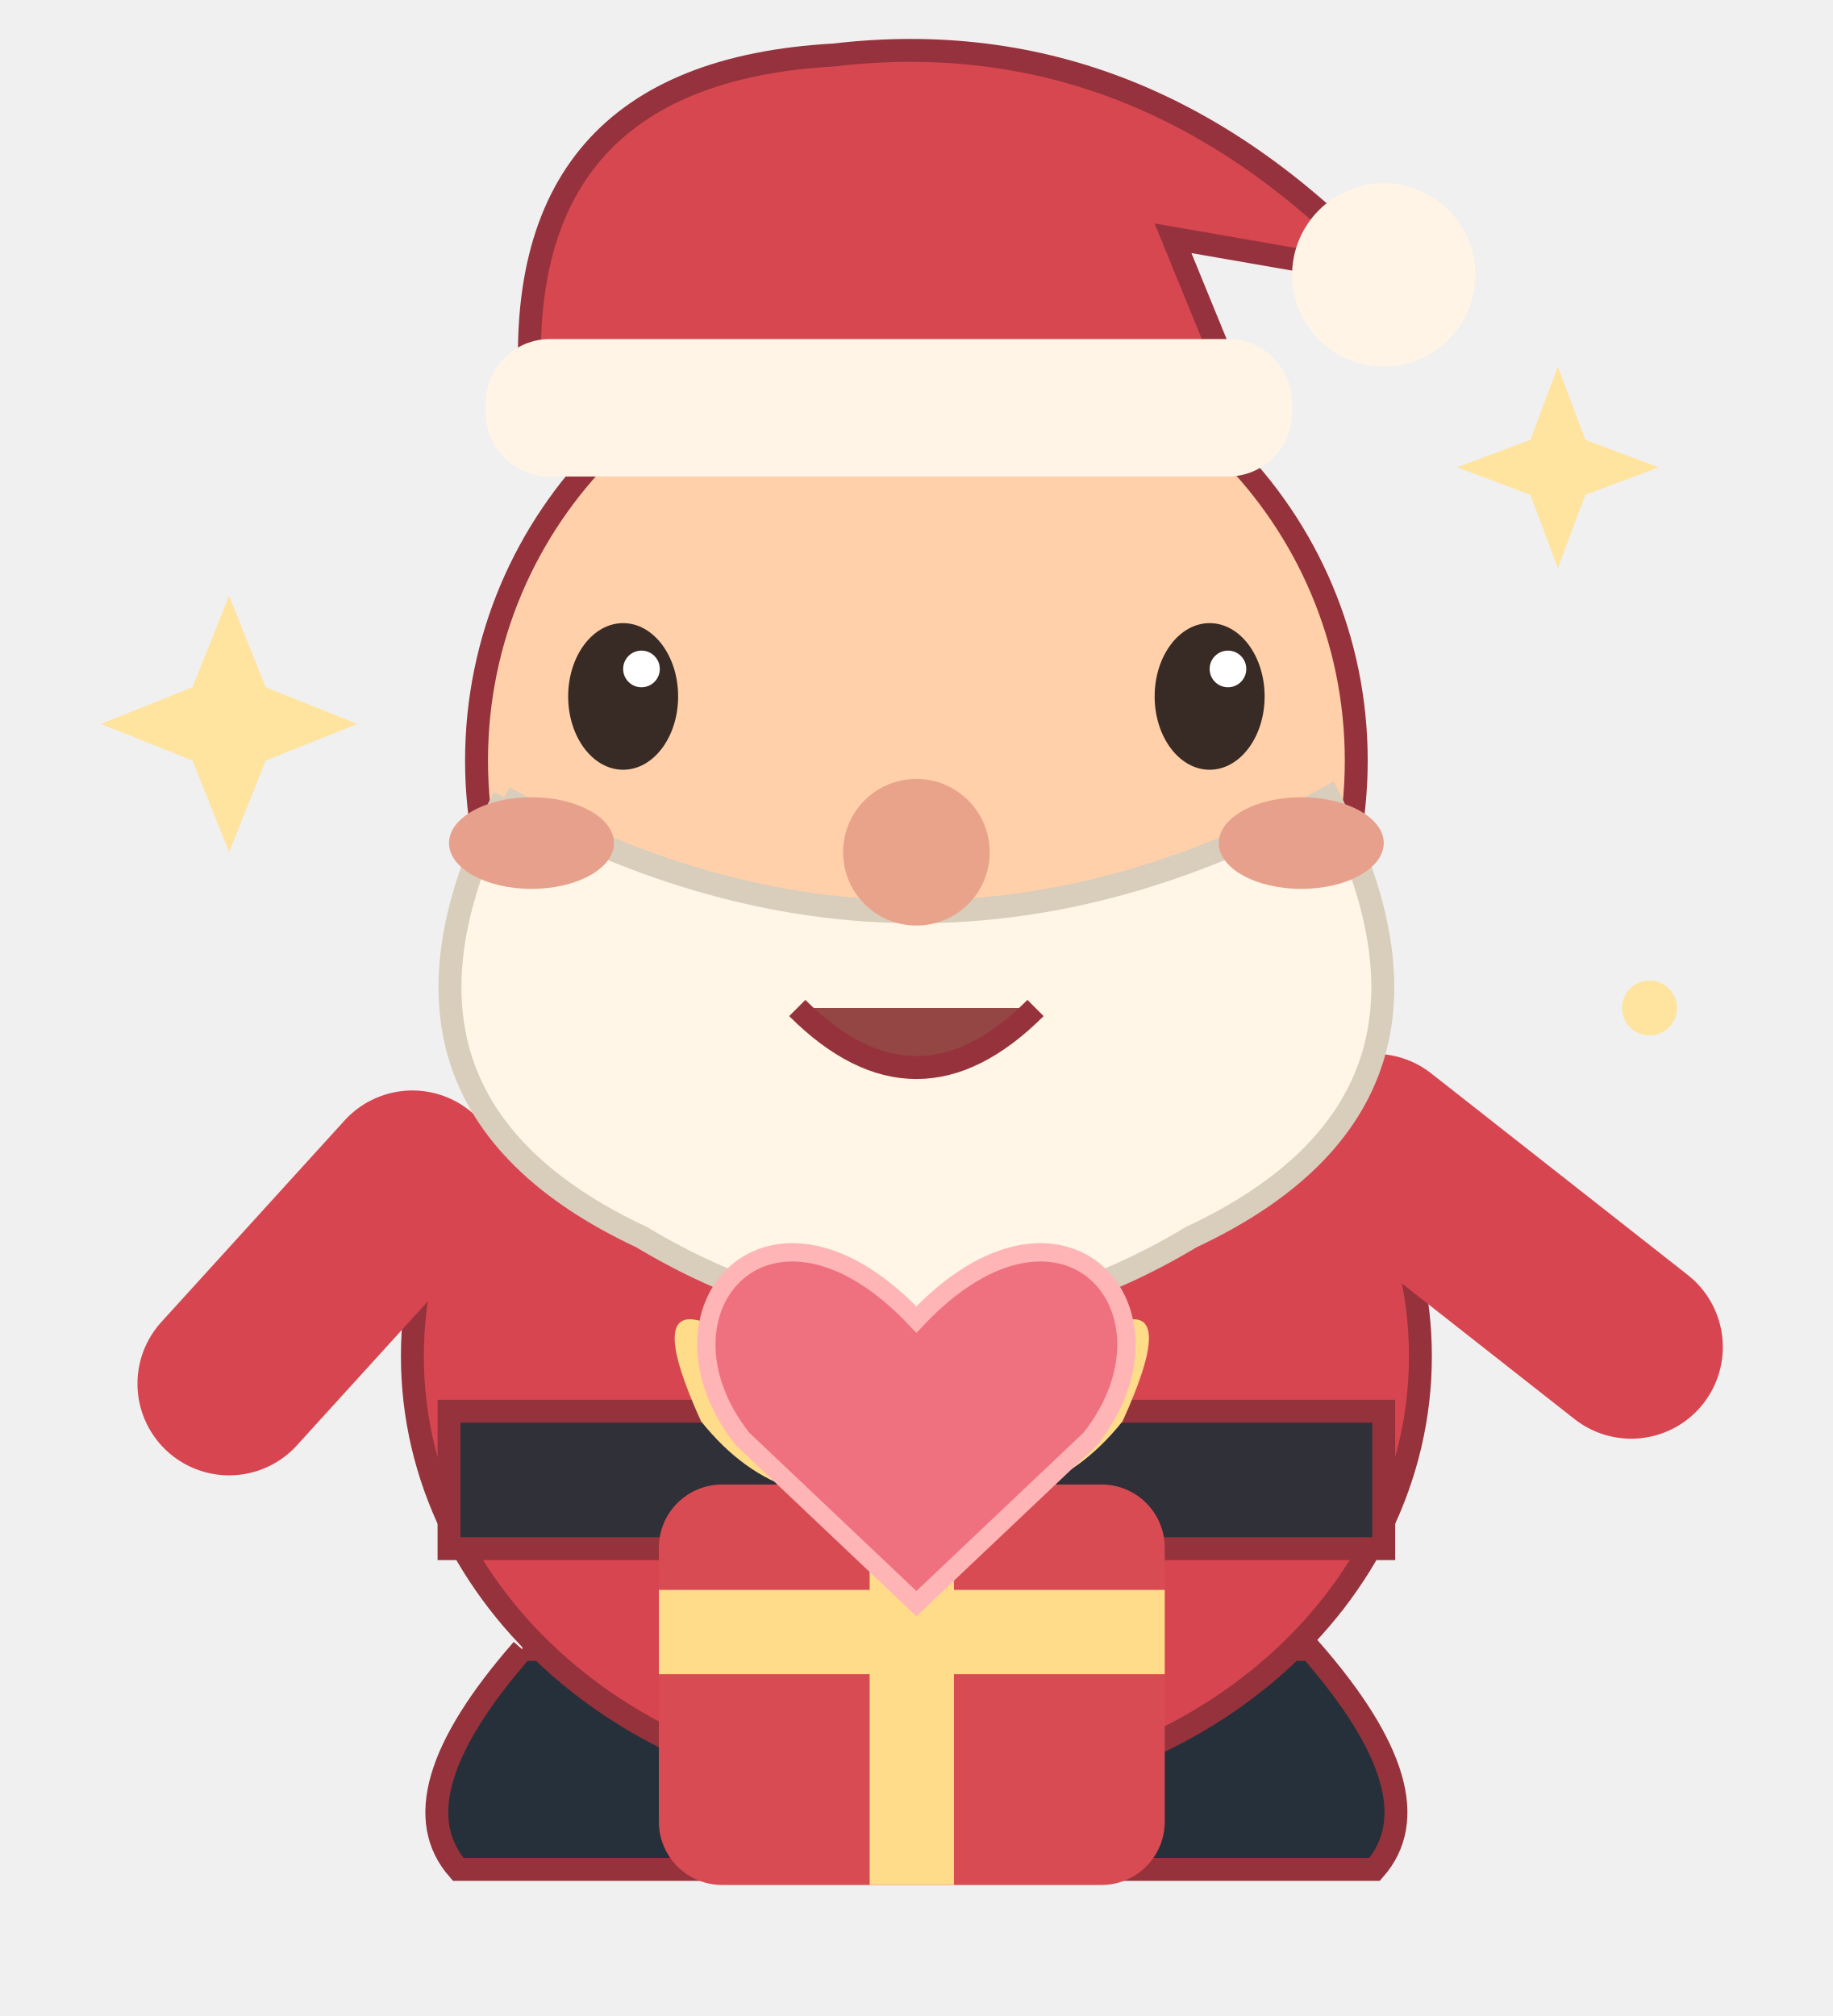
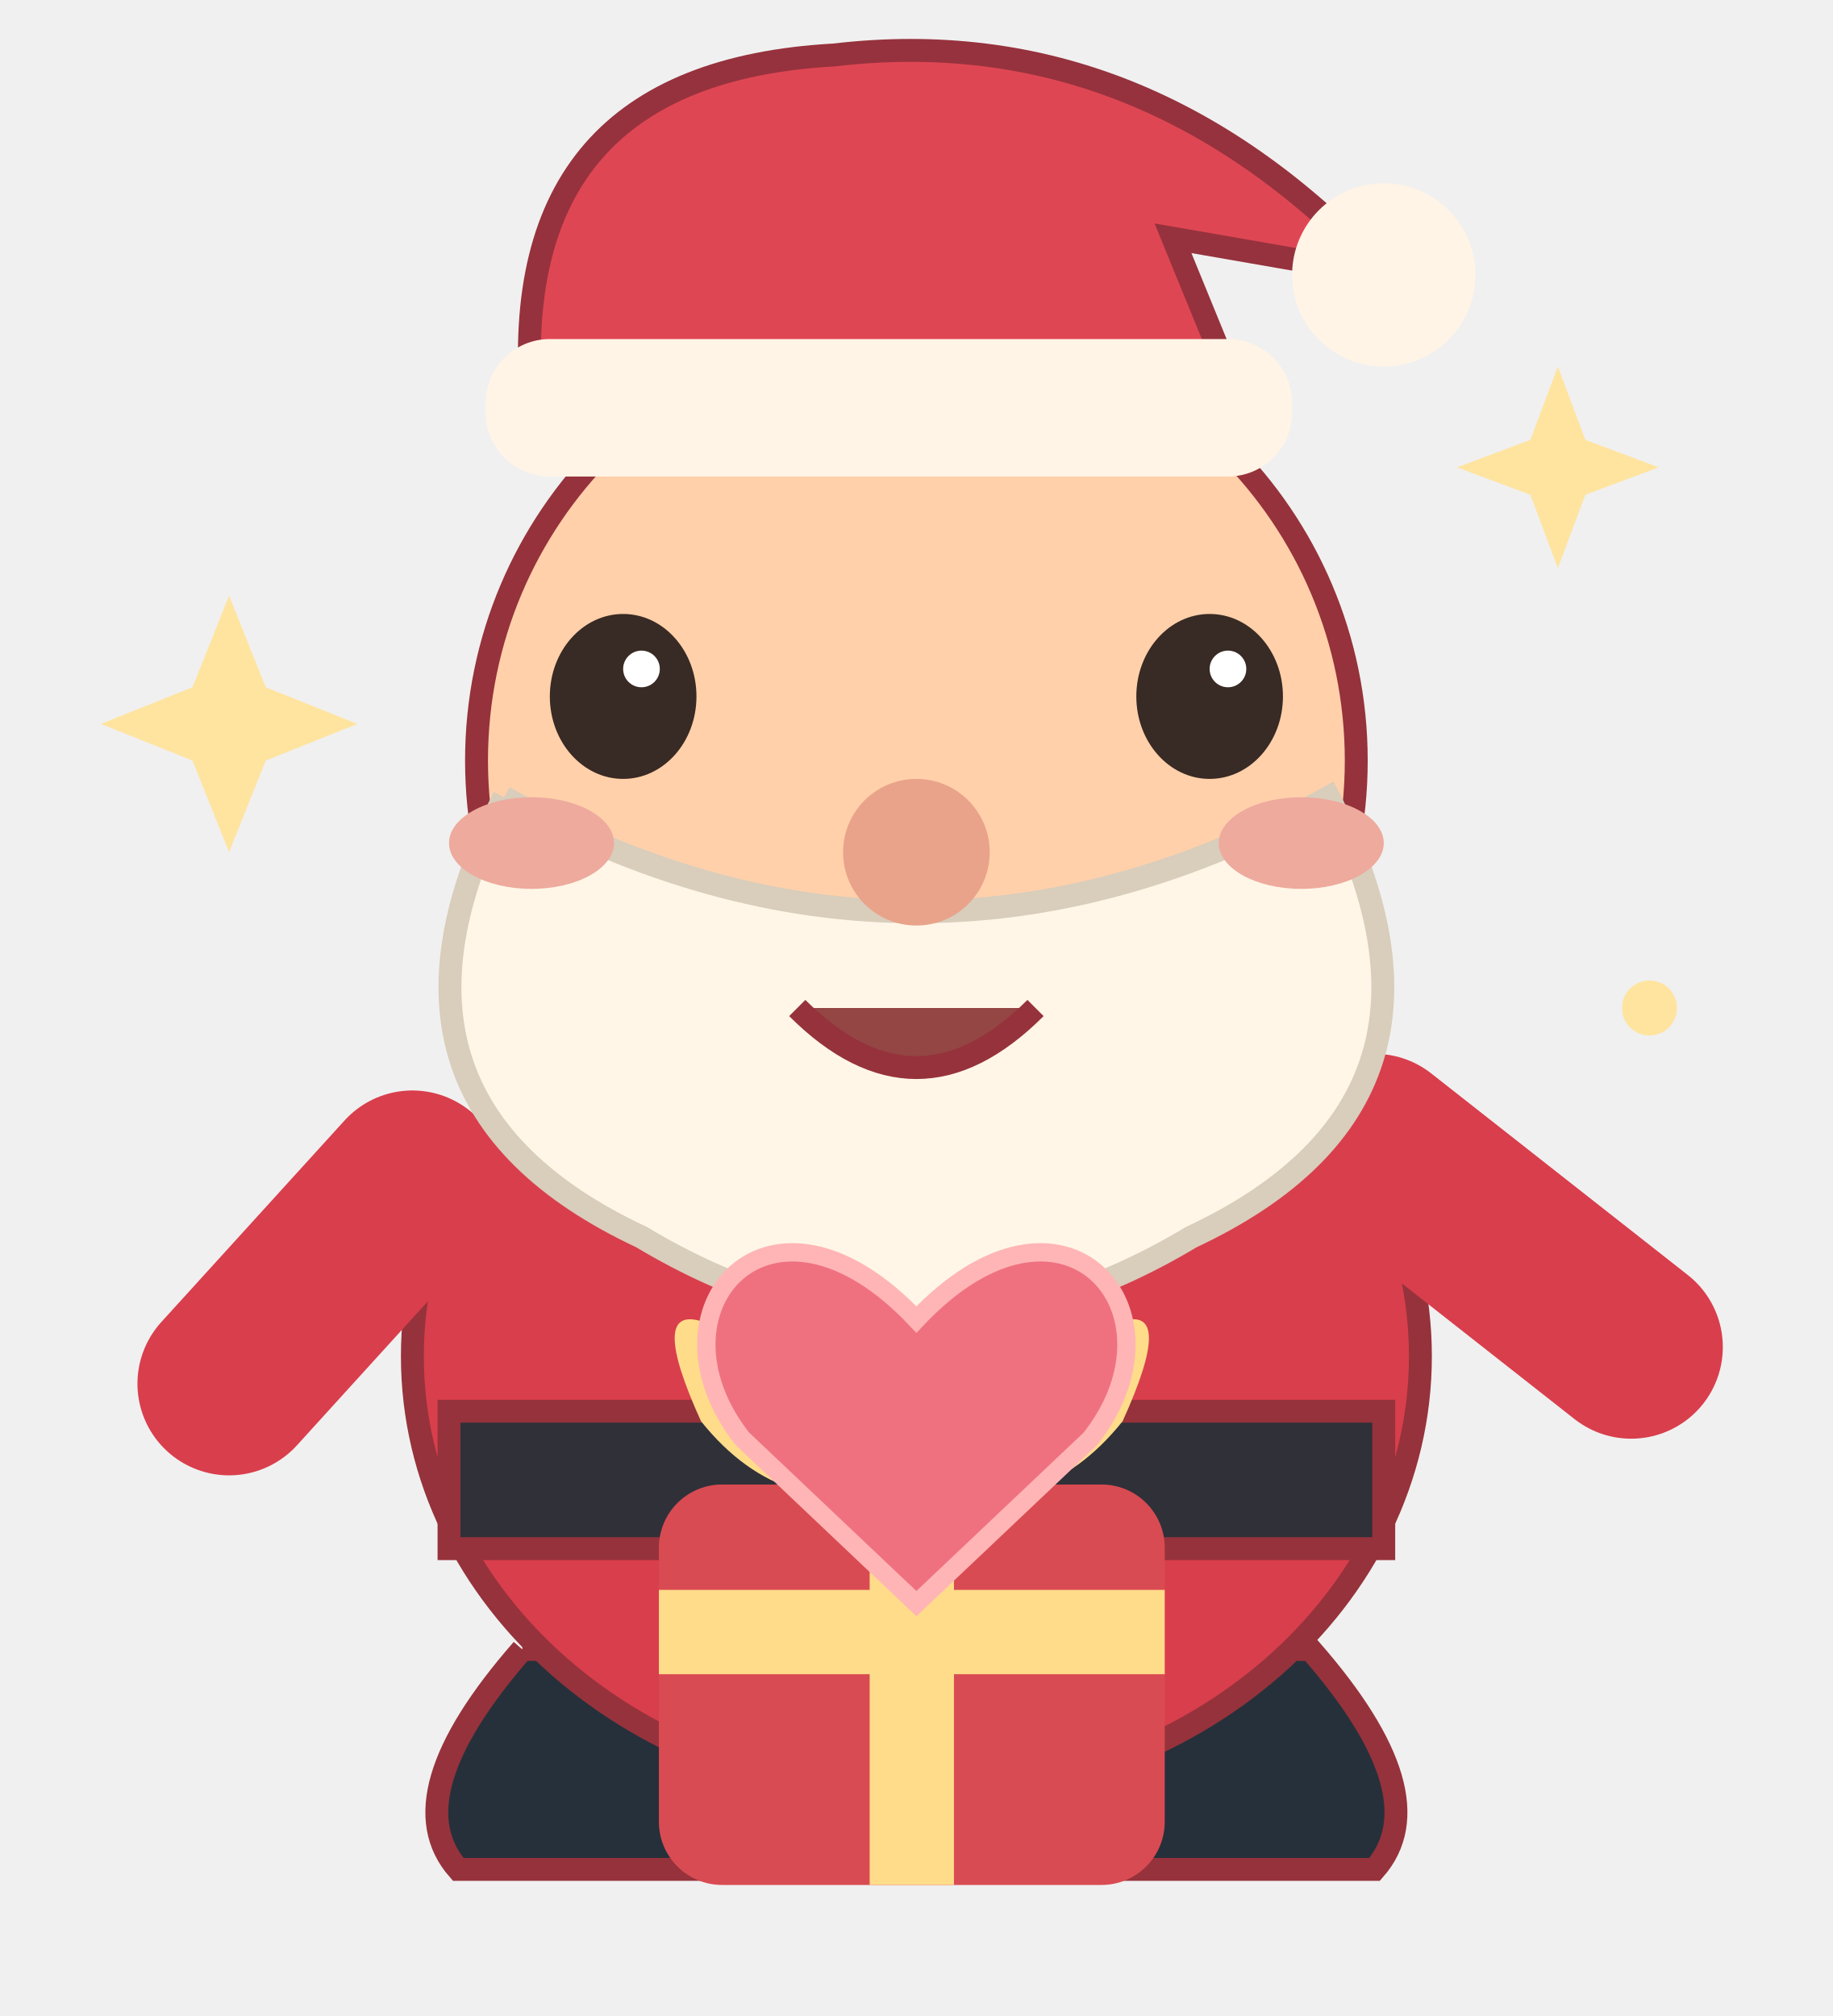
<svg xmlns="http://www.w3.org/2000/svg" viewBox="0 0 200 220">
  <g stroke="#96323b" stroke-width="2.5">
    <path class="bt-step" d="M57 180H86V204H50Q43 196 57 180" fill="#26303b" />
    <path class="bt-step2" d="M115 180H143Q157 196 150 204H115Z" fill="#26303b" />
-     <ellipse cx="100" cy="148" rx="55" ry="48" fill="#d74650" />
+     <ellipse cx="100" cy="148" rx="55" ry="48" fill="#d93e4c" />
    <path d="M49 154H151V169H49Z" fill="#303039" />
    <rect x="89" y="152" width="22" height="19" rx="3" fill="#e6b84b" />
-     <path d="M45 129L25 151" stroke="#d74650" stroke-width="20" stroke-linecap="round" />
-     <path class="bt-wave" d="M150 125L178 147" stroke="#d74650" stroke-width="20" stroke-linecap="round" />
+     <path d="M45 129L25 151" stroke="#d93e4c" stroke-width="20" stroke-linecap="round" />
+     <path class="bt-wave" d="M150 125L178 147" stroke="#d93e4c" stroke-width="20" stroke-linecap="round" />
    <circle cx="100" cy="83" r="48" fill="#ffd0aa" />
    <path d="M55 87Q38 120 70 135Q100 153 130 135Q162 120 145 87Q100 112 55 87" fill="#fff6e7" stroke="#d9cdbb" />
    <path d="M87 110Q100 123 113 110" fill="#934644" />
  </g>
  <g fill="#382a24">
-     <ellipse cx="68" cy="76" rx="6" ry="8" />
-     <ellipse cx="132" cy="76" rx="6" ry="8" />
+     <ellipse cx="68" cy="76" rx="8" ry="9" />
+     <ellipse cx="132" cy="76" rx="8" ry="9" />
  </g>
  <g fill="white">
    <circle cx="70" cy="73" r="2" />
    <circle cx="134" cy="73" r="2" />
  </g>
-   <g fill="#e7a08b">
+   <g fill="#edaa9d">
    <ellipse cx="58" cy="92" rx="9" ry="5" />
    <ellipse cx="142" cy="92" rx="9" ry="5" />
  </g>
  <circle cx="100" cy="93" r="8" fill="#e9a38a" />
-   <path d="M58 44Q55 8 91 6Q125 2 151 30L128 26L137 48Z" fill="#d74750" stroke="#96323d" stroke-width="2.5" />
+   <path d="M58 44Q55 8 91 6Q125 2 151 30L128 26L137 48Z" fill="#df4653" stroke="#96323d" stroke-width="2.5" />
  <circle cx="151" cy="30" r="10" fill="#fff4e6" />
  <rect x="53" y="37" width="88" height="15" rx="7" fill="#fff4e6" />
  <g transform="translate(65 139) scale(2.3)">
    <rect x="3" y="10" width="24" height="19" rx="3" fill="#d94b52" />
    <path d="M15 10V29M3 17H27" stroke="#ffdc8a" stroke-width="4" />
    <path d="M15 10Q0 -4 5 7Q9 12 15 10Q30 -4 25 7Q21 12 15 10" fill="#ffdc8a" />
  </g>
  <g class="bt-magic">
    <g transform="translate(100 135)">
      <path d="M0 9C-16 -8 -30 8 -19 22L0 40L19 22C30 8 16 -8 0 9Z" fill="#ef7180" stroke="#ffb5b5" stroke-width="2" />
    </g>
    <g fill="#ffe4a0">
      <path d="M25 65l4 10 10 4-10 4-4 10-4-10-10-4 10-4z" />
      <path d="M170 40l3 8 8 3-8 3-3 8-3-8-8-3 8-3z" />
      <circle cx="180" cy="110" r="3" />
    </g>
  </g>
</svg>
